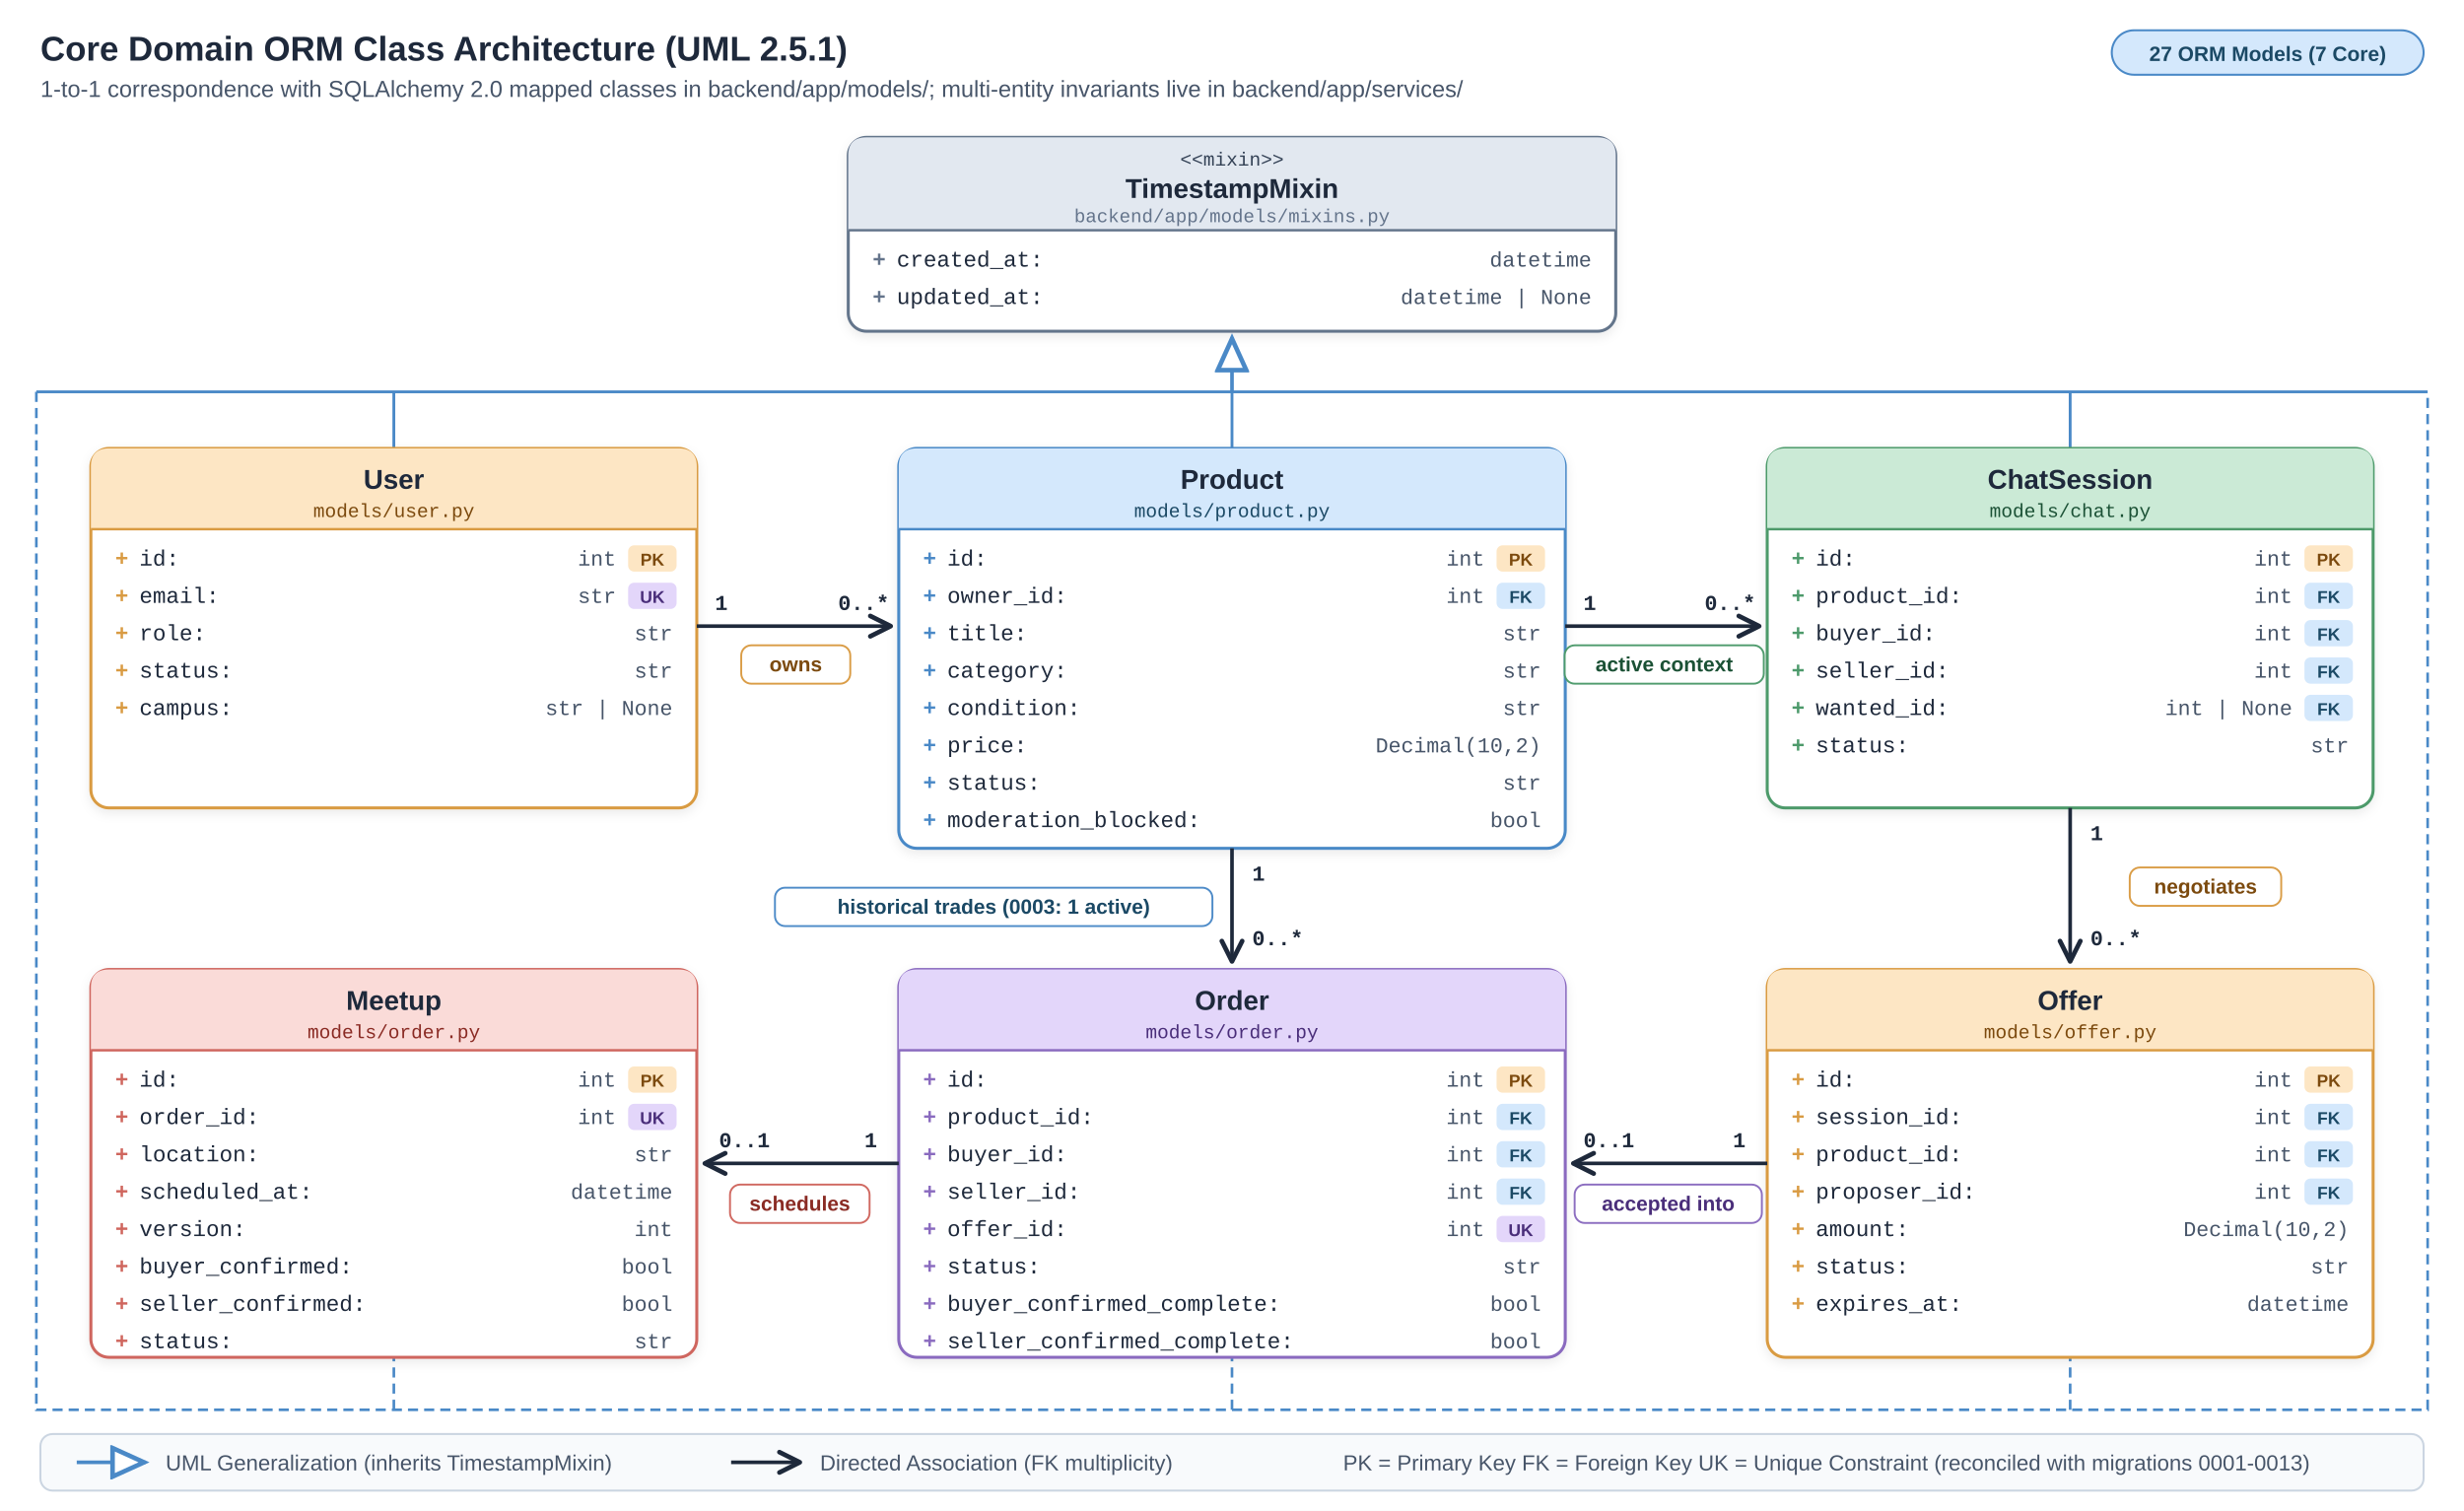
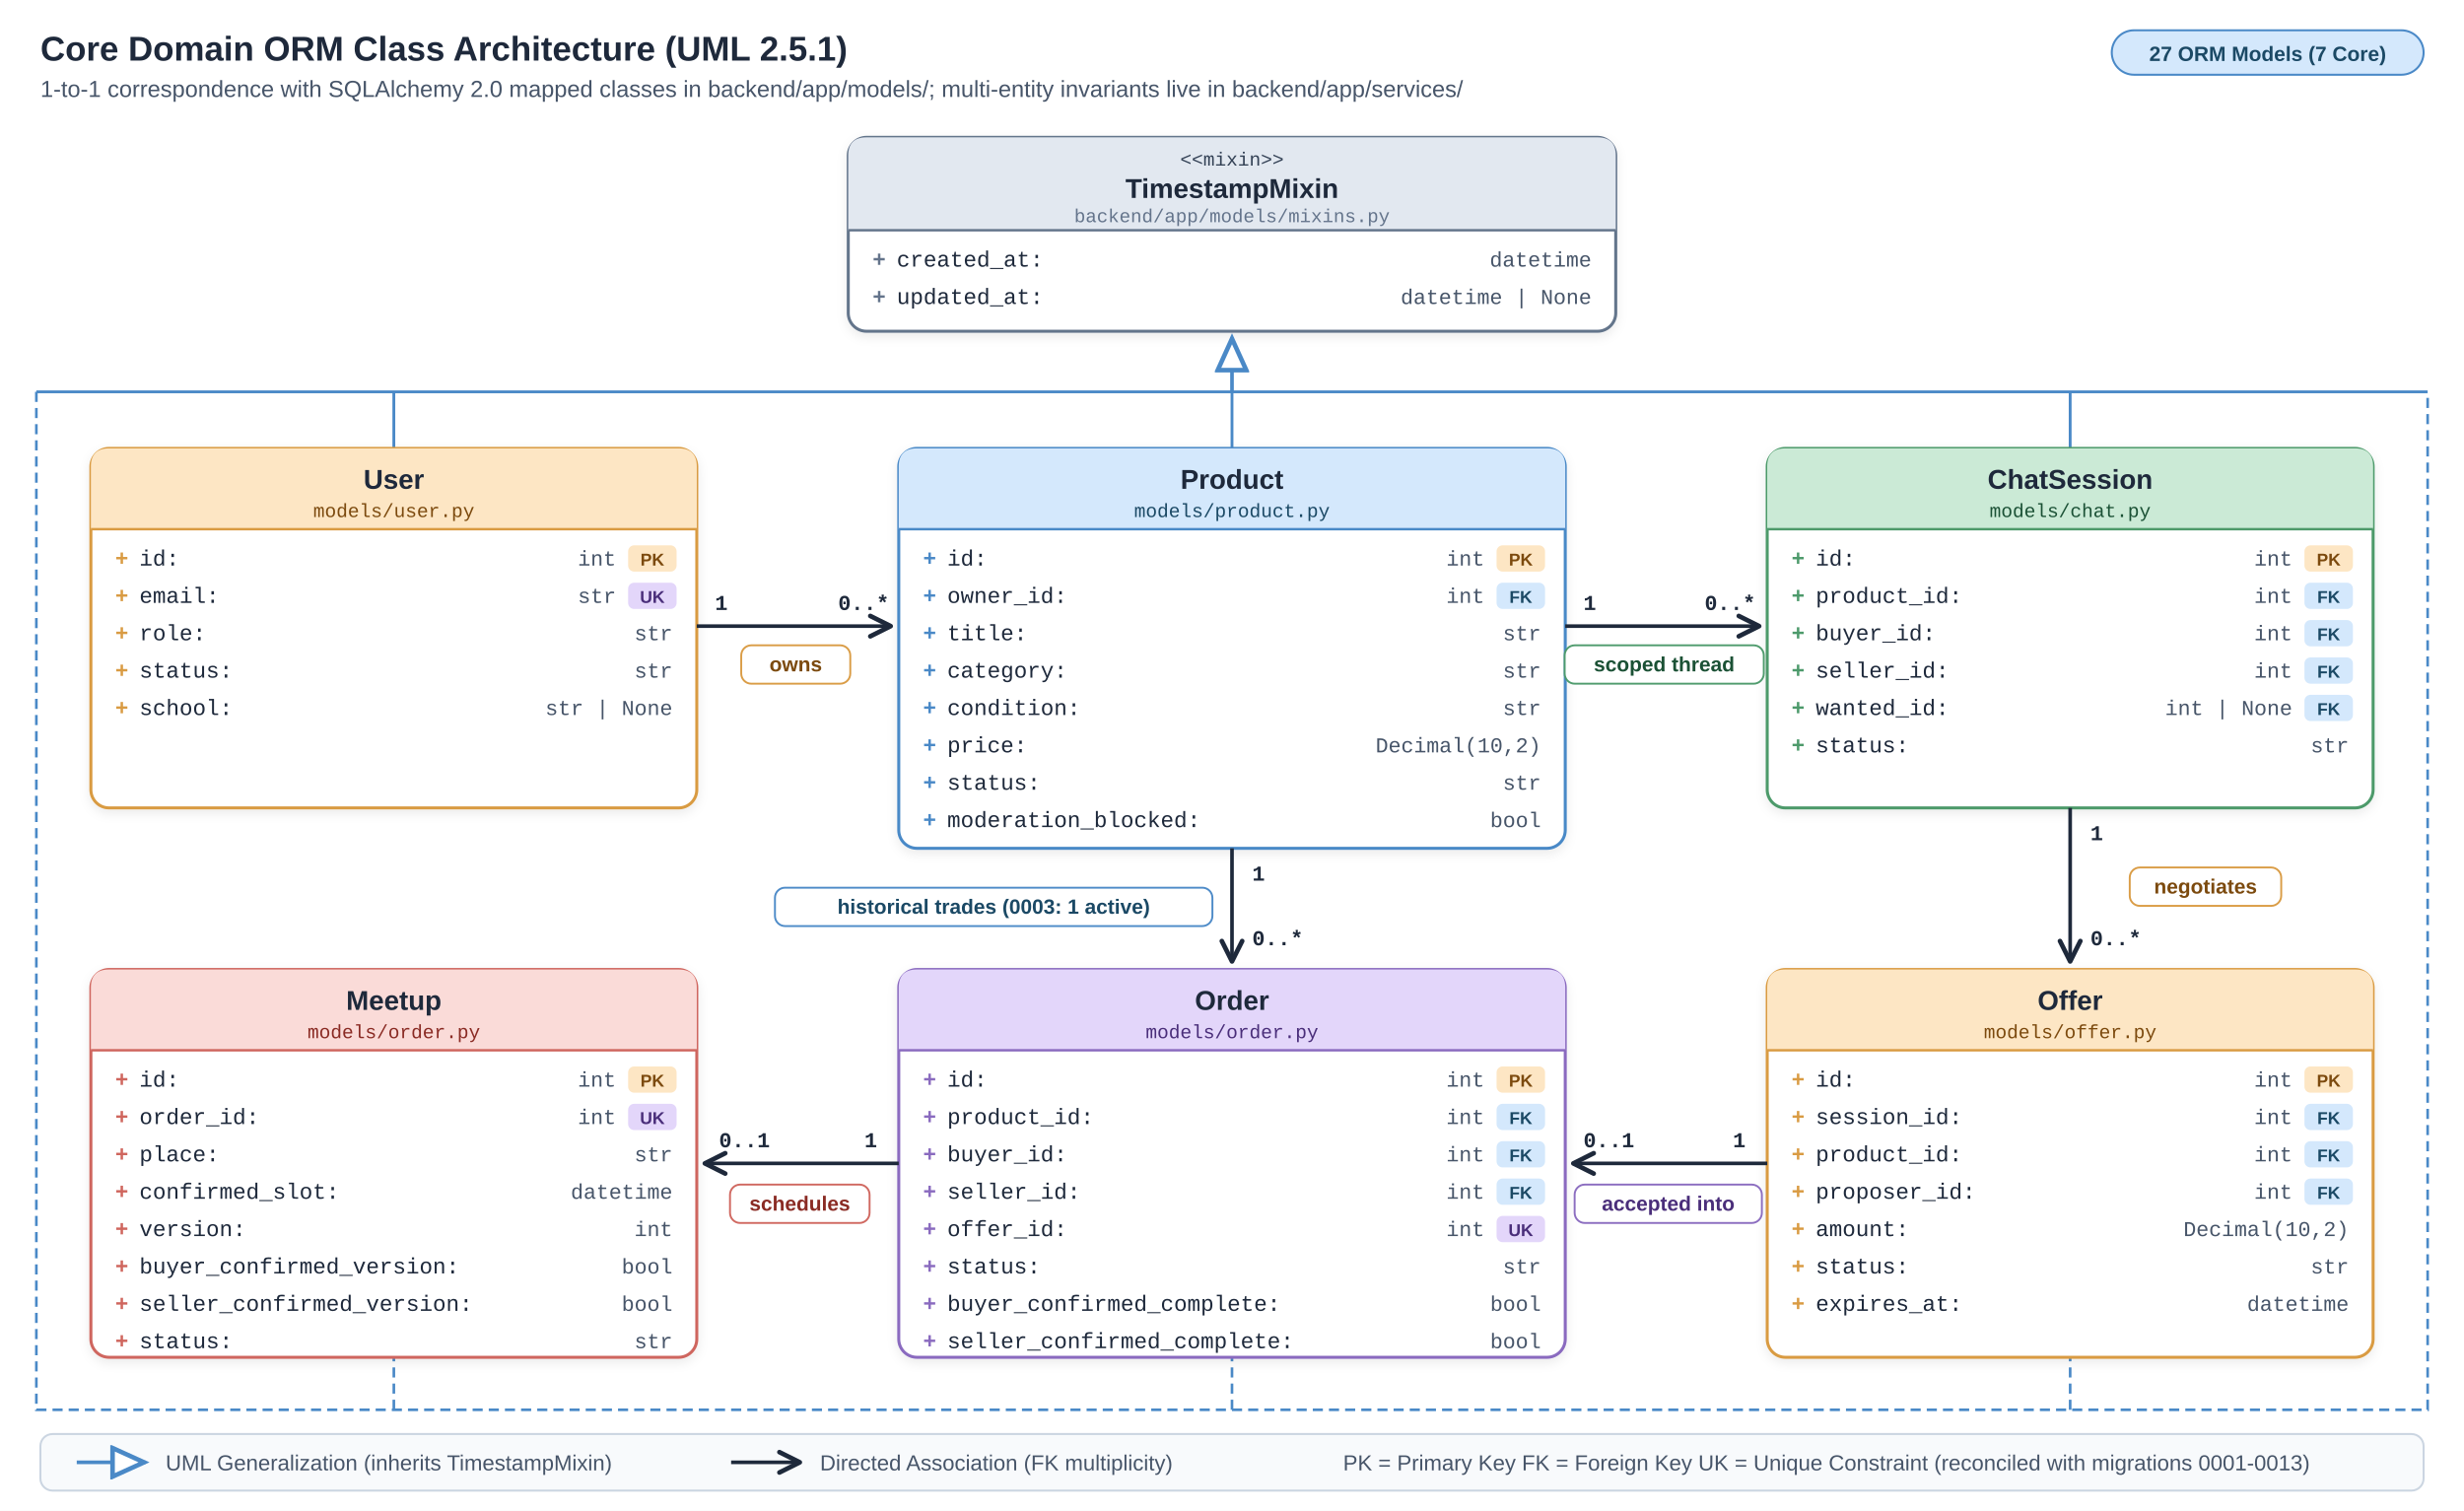
<svg xmlns="http://www.w3.org/2000/svg" viewBox="0 0 1220 748" width="1220" height="748">
  <defs>
    <filter id="card-shadow" x="-6%" y="-6%" width="114%" height="118%">
      <feDropShadow dx="0" dy="2" stdDeviation="2.5" flood-color="#0F172A" flood-opacity="0.08" />
    </filter>
    <filter id="soft-shadow" x="-4%" y="-4%" width="108%" height="112%">
      <feDropShadow dx="0" dy="1.5" stdDeviation="1.8" flood-color="#0F172A" flood-opacity="0.06" />
    </filter>
    <marker id="arr-slate" viewBox="0 0 10 10" refX="8.5" refY="5" markerWidth="7" markerHeight="7" orient="auto-start-reverse">
      <path d="M 1 1.5 L 9 5 L 1 8.5 z" fill="#475569" />
    </marker>
    <marker id="arr-blue" viewBox="0 0 10 10" refX="8.5" refY="5" markerWidth="7" markerHeight="7" orient="auto-start-reverse">
      <path d="M 1 1.5 L 9 5 L 1 8.5 z" fill="#3B76B2" />
    </marker>
    <marker id="arr-green" viewBox="0 0 10 10" refX="8.5" refY="5" markerWidth="7" markerHeight="7" orient="auto-start-reverse">
      <path d="M 1 1.5 L 9 5 L 1 8.5 z" fill="#3A8357" />
    </marker>
    <marker id="arr-purple" viewBox="0 0 10 10" refX="8.5" refY="5" markerWidth="7" markerHeight="7" orient="auto-start-reverse">
      <path d="M 1 1.5 L 9 5 L 1 8.5 z" fill="#7A5AB0" />
    </marker>
    <marker id="arr-rose" viewBox="0 0 10 10" refX="8.5" refY="5" markerWidth="7" markerHeight="7" orient="auto-start-reverse">
      <path d="M 1 1.5 L 9 5 L 1 8.5 z" fill="#C4534B" />
    </marker>
    <marker id="arr-amber" viewBox="0 0 10 10" refX="8.5" refY="5" markerWidth="7" markerHeight="7" orient="auto-start-reverse">
      <path d="M 1 1.5 L 9 5 L 1 8.5 z" fill="#C48224" />
    </marker>
    <marker id="arr-open" viewBox="0 0 10 10" refX="8.5" refY="5" markerWidth="8" markerHeight="8" orient="auto">
      <path d="M 1.5 1.5 L 8.5 5 L 1.5 8.5" fill="none" stroke="#1E293B" stroke-width="1.6" stroke-linecap="round" stroke-linejoin="round" />
    </marker>
    <marker id="uml-inherit" viewBox="0 0 14 12" refX="12.5" refY="6" markerWidth="11" markerHeight="10" orient="auto">
      <path d="M 1 1 L 12 6 L 1 11 Z" fill="#FFFFFF" stroke="#4A89C7" stroke-width="1.6" />
    </marker>
  </defs>
  <rect x="0" y="0" width="1220" height="748" fill="#FFFFFF" />
  <text x="20" y="30" font-family="Arial, 'Helvetica Neue', Helvetica, sans-serif" font-size="17" font-weight="700" fill="#1E293B">Core Domain ORM Class Architecture (UML 2.5.1)</text>
  <text x="20" y="48" font-family="Arial, 'Helvetica Neue', Helvetica, sans-serif" font-size="11.5" fill="#475569">1-to-1 correspondence with SQLAlchemy 2.0 mapped classes in backend/app/models/; multi-entity invariants live in backend/app/services/</text>
  <rect x="1045.6" y="15" width="154.4" height="22" rx="11.0" fill="#D4E8FC" stroke="#4A89C7" stroke-width="1" />
  <text x="1122.8" y="30.18" text-anchor="middle" font-family="Arial, 'Helvetica Neue', Helvetica, sans-serif" font-size="10.2" font-weight="600" fill="#1B4965">27 ORM Models (7 Core)</text>
  <g filter="url(#card-shadow)">
    <rect x="420" y="68" width="380" height="96" rx="9" fill="#FFFFFF" stroke="#64748B" stroke-width="1.5" />
    <path d="M 429 68 H 791 Q 800 68 800 77 V 114 H 420 V 77 Q 420 68 429 68 Z" fill="#E2E8F0" />
    <line x1="420" y1="114" x2="800" y2="114" stroke="#64748B" stroke-width="1.2" />
  </g>
  <text x="610.0" y="82" text-anchor="middle" font-family="'Consolas', 'Courier New', monospace" font-size="9.5" fill="#334155">&lt;&lt;mixin&gt;&gt;</text>
  <text x="610.0" y="98" text-anchor="middle" font-family="Arial, 'Helvetica Neue', Helvetica, sans-serif" font-size="13.5" font-weight="700" fill="#1E293B">TimestampMixin</text>
  <text x="610.0" y="110" text-anchor="middle" font-family="'Consolas', 'Courier New', monospace" font-size="9.3" fill="#64748B">backend/app/models/mixins.py</text>
  <text x="432" y="132" font-family="'Consolas', 'Courier New', monospace" font-size="11" font-weight="700" fill="#64748B">+</text>
  <text x="444" y="132" font-family="'Consolas', 'Courier New', monospace" font-size="11" fill="#1E293B">created_at:</text>
  <text x="788" y="132" text-anchor="end" font-family="'Consolas', 'Courier New', monospace" font-size="10.5" fill="#475569">datetime</text>
  <text x="432" y="150.5" font-family="'Consolas', 'Courier New', monospace" font-size="11" font-weight="700" fill="#64748B">+</text>
  <text x="444" y="150.5" font-family="'Consolas', 'Courier New', monospace" font-size="11" fill="#1E293B">updated_at:</text>
  <text x="788" y="150.5" text-anchor="end" font-family="'Consolas', 'Courier New', monospace" font-size="10.5" fill="#475569">datetime | None</text>
  <path d="M 610 194 V 167" fill="none" stroke="#4A89C7" stroke-width="1.8" marker-end="url(#uml-inherit)" />
  <path d="M 18 194 H 1202" fill="none" stroke="#4A89C7" stroke-width="1.4" />
  <line x1="195" y1="194" x2="195" y2="222" stroke="#4A89C7" stroke-width="1.4" />
  <line x1="610" y1="194" x2="610" y2="222" stroke="#4A89C7" stroke-width="1.4" />
  <line x1="1025" y1="194" x2="1025" y2="222" stroke="#4A89C7" stroke-width="1.4" />
  <path d="M 18 194 V 698 H 1202 V 194" fill="none" stroke="#4A89C7" stroke-width="1.3" stroke-dasharray="5,3" />
  <line x1="195" y1="698" x2="195" y2="672" stroke="#4A89C7" stroke-width="1.3" stroke-dasharray="5,3" />
  <line x1="610" y1="698" x2="610" y2="672" stroke="#4A89C7" stroke-width="1.3" stroke-dasharray="5,3" />
  <line x1="1025" y1="698" x2="1025" y2="672" stroke="#4A89C7" stroke-width="1.3" stroke-dasharray="5,3" />
  <g filter="url(#card-shadow)">
    <rect x="45" y="222" width="300" height="178" rx="9" fill="#FFFFFF" stroke="#D99B43" stroke-width="1.5" />
    <path d="M 54 222 H 336 Q 345 222 345 231 V 262 H 45 V 231 Q 45 222 54 222 Z" fill="#FDE6C4" />
    <line x1="45" y1="262" x2="345" y2="262" stroke="#D99B43" stroke-width="1.2" />
  </g>
  <text x="195.0" y="242" text-anchor="middle" font-family="Arial, 'Helvetica Neue', Helvetica, sans-serif" font-size="13.5" font-weight="700" fill="#1E293B">User</text>
  <text x="195.0" y="256" text-anchor="middle" font-family="'Consolas', 'Courier New', monospace" font-size="9.5" fill="#7C4A0E">models/user.py</text>
  <text x="57" y="280" font-family="'Consolas', 'Courier New', monospace" font-size="11" font-weight="700" fill="#D99B43">+</text>
  <text x="69" y="280" font-family="'Consolas', 'Courier New', monospace" font-size="11" fill="#1E293B">id:</text>
  <text x="305" y="280" text-anchor="end" font-family="'Consolas', 'Courier New', monospace" font-size="10.5" fill="#475569">int</text>
  <rect x="311" y="270" width="24" height="13" rx="3" fill="#FDE6C4" />
  <text x="323" y="280" text-anchor="middle" font-family="Arial, 'Helvetica Neue', Helvetica, sans-serif" font-size="8.5" font-weight="700" fill="#7C4A0E">PK</text>
  <text x="57" y="298.5" font-family="'Consolas', 'Courier New', monospace" font-size="11" font-weight="700" fill="#D99B43">+</text>
  <text x="69" y="298.5" font-family="'Consolas', 'Courier New', monospace" font-size="11" fill="#1E293B">email:</text>
  <text x="305" y="298.5" text-anchor="end" font-family="'Consolas', 'Courier New', monospace" font-size="10.5" fill="#475569">str</text>
  <rect x="311" y="288.5" width="24" height="13" rx="3" fill="#E3D6FA" />
  <text x="323" y="298.5" text-anchor="middle" font-family="Arial, 'Helvetica Neue', Helvetica, sans-serif" font-size="8.5" font-weight="700" fill="#4A2E7A">UK</text>
  <text x="57" y="317.0" font-family="'Consolas', 'Courier New', monospace" font-size="11" font-weight="700" fill="#D99B43">+</text>
  <text x="69" y="317.0" font-family="'Consolas', 'Courier New', monospace" font-size="11" fill="#1E293B">role:</text>
  <text x="333" y="317.0" text-anchor="end" font-family="'Consolas', 'Courier New', monospace" font-size="10.5" fill="#475569">str</text>
  <text x="57" y="335.5" font-family="'Consolas', 'Courier New', monospace" font-size="11" font-weight="700" fill="#D99B43">+</text>
  <text x="69" y="335.5" font-family="'Consolas', 'Courier New', monospace" font-size="11" fill="#1E293B">status:</text>
  <text x="333" y="335.5" text-anchor="end" font-family="'Consolas', 'Courier New', monospace" font-size="10.5" fill="#475569">str</text>
  <text x="57" y="354.0" font-family="'Consolas', 'Courier New', monospace" font-size="11" font-weight="700" fill="#D99B43">+</text>
-   <text x="69" y="354.0" font-family="'Consolas', 'Courier New', monospace" font-size="11" fill="#1E293B">campus:</text>
+   <text x="69" y="354.0" font-family="'Consolas', 'Courier New', monospace" font-size="11" fill="#1E293B">school:</text>
  <text x="333" y="354.0" text-anchor="end" font-family="'Consolas', 'Courier New', monospace" font-size="10.5" fill="#475569">str | None</text>
  <g filter="url(#card-shadow)">
    <rect x="445" y="222" width="330" height="198" rx="9" fill="#FFFFFF" stroke="#4A89C7" stroke-width="1.5" />
    <path d="M 454 222 H 766 Q 775 222 775 231 V 262 H 445 V 231 Q 445 222 454 222 Z" fill="#D4E8FC" />
    <line x1="445" y1="262" x2="775" y2="262" stroke="#4A89C7" stroke-width="1.2" />
  </g>
  <text x="610.0" y="242" text-anchor="middle" font-family="Arial, 'Helvetica Neue', Helvetica, sans-serif" font-size="13.5" font-weight="700" fill="#1E293B">Product</text>
  <text x="610.0" y="256" text-anchor="middle" font-family="'Consolas', 'Courier New', monospace" font-size="9.5" fill="#1B4965">models/product.py</text>
  <text x="457" y="280" font-family="'Consolas', 'Courier New', monospace" font-size="11" font-weight="700" fill="#4A89C7">+</text>
  <text x="469" y="280" font-family="'Consolas', 'Courier New', monospace" font-size="11" fill="#1E293B">id:</text>
  <text x="735" y="280" text-anchor="end" font-family="'Consolas', 'Courier New', monospace" font-size="10.5" fill="#475569">int</text>
  <rect x="741" y="270" width="24" height="13" rx="3" fill="#FDE6C4" />
  <text x="753" y="280" text-anchor="middle" font-family="Arial, 'Helvetica Neue', Helvetica, sans-serif" font-size="8.5" font-weight="700" fill="#7C4A0E">PK</text>
  <text x="457" y="298.5" font-family="'Consolas', 'Courier New', monospace" font-size="11" font-weight="700" fill="#4A89C7">+</text>
  <text x="469" y="298.5" font-family="'Consolas', 'Courier New', monospace" font-size="11" fill="#1E293B">owner_id:</text>
  <text x="735" y="298.5" text-anchor="end" font-family="'Consolas', 'Courier New', monospace" font-size="10.5" fill="#475569">int</text>
  <rect x="741" y="288.5" width="24" height="13" rx="3" fill="#D4E8FC" />
  <text x="753" y="298.5" text-anchor="middle" font-family="Arial, 'Helvetica Neue', Helvetica, sans-serif" font-size="8.5" font-weight="700" fill="#1B4965">FK</text>
  <text x="457" y="317.0" font-family="'Consolas', 'Courier New', monospace" font-size="11" font-weight="700" fill="#4A89C7">+</text>
  <text x="469" y="317.0" font-family="'Consolas', 'Courier New', monospace" font-size="11" fill="#1E293B">title:</text>
  <text x="763" y="317.0" text-anchor="end" font-family="'Consolas', 'Courier New', monospace" font-size="10.5" fill="#475569">str</text>
  <text x="457" y="335.5" font-family="'Consolas', 'Courier New', monospace" font-size="11" font-weight="700" fill="#4A89C7">+</text>
  <text x="469" y="335.5" font-family="'Consolas', 'Courier New', monospace" font-size="11" fill="#1E293B">category:</text>
  <text x="763" y="335.5" text-anchor="end" font-family="'Consolas', 'Courier New', monospace" font-size="10.5" fill="#475569">str</text>
  <text x="457" y="354.0" font-family="'Consolas', 'Courier New', monospace" font-size="11" font-weight="700" fill="#4A89C7">+</text>
  <text x="469" y="354.0" font-family="'Consolas', 'Courier New', monospace" font-size="11" fill="#1E293B">condition:</text>
  <text x="763" y="354.0" text-anchor="end" font-family="'Consolas', 'Courier New', monospace" font-size="10.5" fill="#475569">str</text>
  <text x="457" y="372.5" font-family="'Consolas', 'Courier New', monospace" font-size="11" font-weight="700" fill="#4A89C7">+</text>
  <text x="469" y="372.5" font-family="'Consolas', 'Courier New', monospace" font-size="11" fill="#1E293B">price:</text>
  <text x="763" y="372.5" text-anchor="end" font-family="'Consolas', 'Courier New', monospace" font-size="10.5" fill="#475569">Decimal(10,2)</text>
  <text x="457" y="391.0" font-family="'Consolas', 'Courier New', monospace" font-size="11" font-weight="700" fill="#4A89C7">+</text>
  <text x="469" y="391.0" font-family="'Consolas', 'Courier New', monospace" font-size="11" fill="#1E293B">status:</text>
  <text x="763" y="391.0" text-anchor="end" font-family="'Consolas', 'Courier New', monospace" font-size="10.5" fill="#475569">str</text>
  <text x="457" y="409.5" font-family="'Consolas', 'Courier New', monospace" font-size="11" font-weight="700" fill="#4A89C7">+</text>
  <text x="469" y="409.5" font-family="'Consolas', 'Courier New', monospace" font-size="11" fill="#1E293B">moderation_blocked:</text>
  <text x="763" y="409.5" text-anchor="end" font-family="'Consolas', 'Courier New', monospace" font-size="10.5" fill="#475569">bool</text>
  <g filter="url(#card-shadow)">
    <rect x="875" y="222" width="300" height="178" rx="9" fill="#FFFFFF" stroke="#4D9A6B" stroke-width="1.5" />
    <path d="M 884 222 H 1166 Q 1175 222 1175 231 V 262 H 875 V 231 Q 875 222 884 222 Z" fill="#CBEAD6" />
    <line x1="875" y1="262" x2="1175" y2="262" stroke="#4D9A6B" stroke-width="1.2" />
  </g>
  <text x="1025.0" y="242" text-anchor="middle" font-family="Arial, 'Helvetica Neue', Helvetica, sans-serif" font-size="13.5" font-weight="700" fill="#1E293B">ChatSession</text>
  <text x="1025.0" y="256" text-anchor="middle" font-family="'Consolas', 'Courier New', monospace" font-size="9.5" fill="#1B5135">models/chat.py</text>
  <text x="887" y="280" font-family="'Consolas', 'Courier New', monospace" font-size="11" font-weight="700" fill="#4D9A6B">+</text>
  <text x="899" y="280" font-family="'Consolas', 'Courier New', monospace" font-size="11" fill="#1E293B">id:</text>
  <text x="1135" y="280" text-anchor="end" font-family="'Consolas', 'Courier New', monospace" font-size="10.5" fill="#475569">int</text>
  <rect x="1141" y="270" width="24" height="13" rx="3" fill="#FDE6C4" />
  <text x="1153" y="280" text-anchor="middle" font-family="Arial, 'Helvetica Neue', Helvetica, sans-serif" font-size="8.5" font-weight="700" fill="#7C4A0E">PK</text>
  <text x="887" y="298.5" font-family="'Consolas', 'Courier New', monospace" font-size="11" font-weight="700" fill="#4D9A6B">+</text>
  <text x="899" y="298.5" font-family="'Consolas', 'Courier New', monospace" font-size="11" fill="#1E293B">product_id:</text>
  <text x="1135" y="298.5" text-anchor="end" font-family="'Consolas', 'Courier New', monospace" font-size="10.5" fill="#475569">int</text>
  <rect x="1141" y="288.5" width="24" height="13" rx="3" fill="#D4E8FC" />
  <text x="1153" y="298.5" text-anchor="middle" font-family="Arial, 'Helvetica Neue', Helvetica, sans-serif" font-size="8.5" font-weight="700" fill="#1B4965">FK</text>
  <text x="887" y="317.0" font-family="'Consolas', 'Courier New', monospace" font-size="11" font-weight="700" fill="#4D9A6B">+</text>
  <text x="899" y="317.0" font-family="'Consolas', 'Courier New', monospace" font-size="11" fill="#1E293B">buyer_id:</text>
  <text x="1135" y="317.0" text-anchor="end" font-family="'Consolas', 'Courier New', monospace" font-size="10.5" fill="#475569">int</text>
  <rect x="1141" y="307.0" width="24" height="13" rx="3" fill="#D4E8FC" />
  <text x="1153" y="317.0" text-anchor="middle" font-family="Arial, 'Helvetica Neue', Helvetica, sans-serif" font-size="8.5" font-weight="700" fill="#1B4965">FK</text>
  <text x="887" y="335.5" font-family="'Consolas', 'Courier New', monospace" font-size="11" font-weight="700" fill="#4D9A6B">+</text>
  <text x="899" y="335.5" font-family="'Consolas', 'Courier New', monospace" font-size="11" fill="#1E293B">seller_id:</text>
  <text x="1135" y="335.5" text-anchor="end" font-family="'Consolas', 'Courier New', monospace" font-size="10.5" fill="#475569">int</text>
  <rect x="1141" y="325.5" width="24" height="13" rx="3" fill="#D4E8FC" />
  <text x="1153" y="335.5" text-anchor="middle" font-family="Arial, 'Helvetica Neue', Helvetica, sans-serif" font-size="8.5" font-weight="700" fill="#1B4965">FK</text>
  <text x="887" y="354.0" font-family="'Consolas', 'Courier New', monospace" font-size="11" font-weight="700" fill="#4D9A6B">+</text>
  <text x="899" y="354.0" font-family="'Consolas', 'Courier New', monospace" font-size="11" fill="#1E293B">wanted_id:</text>
  <text x="1135" y="354.0" text-anchor="end" font-family="'Consolas', 'Courier New', monospace" font-size="10.5" fill="#475569">int | None</text>
  <rect x="1141" y="344.0" width="24" height="13" rx="3" fill="#D4E8FC" />
  <text x="1153" y="354.0" text-anchor="middle" font-family="Arial, 'Helvetica Neue', Helvetica, sans-serif" font-size="8.5" font-weight="700" fill="#1B4965">FK</text>
  <text x="887" y="372.5" font-family="'Consolas', 'Courier New', monospace" font-size="11" font-weight="700" fill="#4D9A6B">+</text>
  <text x="899" y="372.5" font-family="'Consolas', 'Courier New', monospace" font-size="11" fill="#1E293B">status:</text>
  <text x="1163" y="372.5" text-anchor="end" font-family="'Consolas', 'Courier New', monospace" font-size="10.5" fill="#475569">str</text>
  <g filter="url(#card-shadow)">
    <rect x="45" y="480" width="300" height="192" rx="9" fill="#FFFFFF" stroke="#CF665E" stroke-width="1.5" />
    <path d="M 54 480 H 336 Q 345 480 345 489 V 520 H 45 V 489 Q 45 480 54 480 Z" fill="#FADBD8" />
    <line x1="45" y1="520" x2="345" y2="520" stroke="#CF665E" stroke-width="1.2" />
  </g>
  <text x="195.0" y="500" text-anchor="middle" font-family="Arial, 'Helvetica Neue', Helvetica, sans-serif" font-size="13.5" font-weight="700" fill="#1E293B">Meetup</text>
  <text x="195.0" y="514" text-anchor="middle" font-family="'Consolas', 'Courier New', monospace" font-size="9.5" fill="#8A2B24">models/order.py</text>
  <text x="57" y="538" font-family="'Consolas', 'Courier New', monospace" font-size="11" font-weight="700" fill="#CF665E">+</text>
  <text x="69" y="538" font-family="'Consolas', 'Courier New', monospace" font-size="11" fill="#1E293B">id:</text>
  <text x="305" y="538" text-anchor="end" font-family="'Consolas', 'Courier New', monospace" font-size="10.5" fill="#475569">int</text>
  <rect x="311" y="528" width="24" height="13" rx="3" fill="#FDE6C4" />
  <text x="323" y="538" text-anchor="middle" font-family="Arial, 'Helvetica Neue', Helvetica, sans-serif" font-size="8.5" font-weight="700" fill="#7C4A0E">PK</text>
  <text x="57" y="556.5" font-family="'Consolas', 'Courier New', monospace" font-size="11" font-weight="700" fill="#CF665E">+</text>
  <text x="69" y="556.5" font-family="'Consolas', 'Courier New', monospace" font-size="11" fill="#1E293B">order_id:</text>
  <text x="305" y="556.5" text-anchor="end" font-family="'Consolas', 'Courier New', monospace" font-size="10.5" fill="#475569">int</text>
  <rect x="311" y="546.5" width="24" height="13" rx="3" fill="#E3D6FA" />
  <text x="323" y="556.5" text-anchor="middle" font-family="Arial, 'Helvetica Neue', Helvetica, sans-serif" font-size="8.5" font-weight="700" fill="#4A2E7A">UK</text>
  <text x="57" y="575.0" font-family="'Consolas', 'Courier New', monospace" font-size="11" font-weight="700" fill="#CF665E">+</text>
-   <text x="69" y="575.0" font-family="'Consolas', 'Courier New', monospace" font-size="11" fill="#1E293B">location:</text>
+   <text x="69" y="575.0" font-family="'Consolas', 'Courier New', monospace" font-size="11" fill="#1E293B">place:</text>
  <text x="333" y="575.0" text-anchor="end" font-family="'Consolas', 'Courier New', monospace" font-size="10.5" fill="#475569">str</text>
  <text x="57" y="593.5" font-family="'Consolas', 'Courier New', monospace" font-size="11" font-weight="700" fill="#CF665E">+</text>
-   <text x="69" y="593.5" font-family="'Consolas', 'Courier New', monospace" font-size="11" fill="#1E293B">scheduled_at:</text>
+   <text x="69" y="593.5" font-family="'Consolas', 'Courier New', monospace" font-size="11" fill="#1E293B">confirmed_slot:</text>
  <text x="333" y="593.5" text-anchor="end" font-family="'Consolas', 'Courier New', monospace" font-size="10.5" fill="#475569">datetime</text>
  <text x="57" y="612.0" font-family="'Consolas', 'Courier New', monospace" font-size="11" font-weight="700" fill="#CF665E">+</text>
  <text x="69" y="612.0" font-family="'Consolas', 'Courier New', monospace" font-size="11" fill="#1E293B">version:</text>
  <text x="333" y="612.0" text-anchor="end" font-family="'Consolas', 'Courier New', monospace" font-size="10.5" fill="#475569">int</text>
  <text x="57" y="630.5" font-family="'Consolas', 'Courier New', monospace" font-size="11" font-weight="700" fill="#CF665E">+</text>
-   <text x="69" y="630.5" font-family="'Consolas', 'Courier New', monospace" font-size="11" fill="#1E293B">buyer_confirmed:</text>
+   <text x="69" y="630.5" font-family="'Consolas', 'Courier New', monospace" font-size="11" fill="#1E293B">buyer_confirmed_version:</text>
  <text x="333" y="630.5" text-anchor="end" font-family="'Consolas', 'Courier New', monospace" font-size="10.5" fill="#475569">bool</text>
  <text x="57" y="649.0" font-family="'Consolas', 'Courier New', monospace" font-size="11" font-weight="700" fill="#CF665E">+</text>
-   <text x="69" y="649.0" font-family="'Consolas', 'Courier New', monospace" font-size="11" fill="#1E293B">seller_confirmed:</text>
+   <text x="69" y="649.0" font-family="'Consolas', 'Courier New', monospace" font-size="11" fill="#1E293B">seller_confirmed_version:</text>
  <text x="333" y="649.0" text-anchor="end" font-family="'Consolas', 'Courier New', monospace" font-size="10.5" fill="#475569">bool</text>
  <text x="57" y="667.5" font-family="'Consolas', 'Courier New', monospace" font-size="11" font-weight="700" fill="#CF665E">+</text>
  <text x="69" y="667.5" font-family="'Consolas', 'Courier New', monospace" font-size="11" fill="#1E293B">status:</text>
  <text x="333" y="667.5" text-anchor="end" font-family="'Consolas', 'Courier New', monospace" font-size="10.5" fill="#475569">str</text>
  <g filter="url(#card-shadow)">
    <rect x="445" y="480" width="330" height="192" rx="9" fill="#FFFFFF" stroke="#8A6BBF" stroke-width="1.5" />
    <path d="M 454 480 H 766 Q 775 480 775 489 V 520 H 445 V 489 Q 445 480 454 480 Z" fill="#E3D6FA" />
    <line x1="445" y1="520" x2="775" y2="520" stroke="#8A6BBF" stroke-width="1.2" />
  </g>
  <text x="610.0" y="500" text-anchor="middle" font-family="Arial, 'Helvetica Neue', Helvetica, sans-serif" font-size="13.5" font-weight="700" fill="#1E293B">Order</text>
  <text x="610.0" y="514" text-anchor="middle" font-family="'Consolas', 'Courier New', monospace" font-size="9.5" fill="#4A2E7A">models/order.py</text>
  <text x="457" y="538" font-family="'Consolas', 'Courier New', monospace" font-size="11" font-weight="700" fill="#8A6BBF">+</text>
  <text x="469" y="538" font-family="'Consolas', 'Courier New', monospace" font-size="11" fill="#1E293B">id:</text>
  <text x="735" y="538" text-anchor="end" font-family="'Consolas', 'Courier New', monospace" font-size="10.5" fill="#475569">int</text>
  <rect x="741" y="528" width="24" height="13" rx="3" fill="#FDE6C4" />
  <text x="753" y="538" text-anchor="middle" font-family="Arial, 'Helvetica Neue', Helvetica, sans-serif" font-size="8.5" font-weight="700" fill="#7C4A0E">PK</text>
  <text x="457" y="556.5" font-family="'Consolas', 'Courier New', monospace" font-size="11" font-weight="700" fill="#8A6BBF">+</text>
  <text x="469" y="556.5" font-family="'Consolas', 'Courier New', monospace" font-size="11" fill="#1E293B">product_id:</text>
  <text x="735" y="556.5" text-anchor="end" font-family="'Consolas', 'Courier New', monospace" font-size="10.5" fill="#475569">int</text>
  <rect x="741" y="546.5" width="24" height="13" rx="3" fill="#D4E8FC" />
  <text x="753" y="556.5" text-anchor="middle" font-family="Arial, 'Helvetica Neue', Helvetica, sans-serif" font-size="8.5" font-weight="700" fill="#1B4965">FK</text>
  <text x="457" y="575.0" font-family="'Consolas', 'Courier New', monospace" font-size="11" font-weight="700" fill="#8A6BBF">+</text>
  <text x="469" y="575.0" font-family="'Consolas', 'Courier New', monospace" font-size="11" fill="#1E293B">buyer_id:</text>
  <text x="735" y="575.0" text-anchor="end" font-family="'Consolas', 'Courier New', monospace" font-size="10.5" fill="#475569">int</text>
  <rect x="741" y="565.0" width="24" height="13" rx="3" fill="#D4E8FC" />
  <text x="753" y="575.0" text-anchor="middle" font-family="Arial, 'Helvetica Neue', Helvetica, sans-serif" font-size="8.5" font-weight="700" fill="#1B4965">FK</text>
  <text x="457" y="593.5" font-family="'Consolas', 'Courier New', monospace" font-size="11" font-weight="700" fill="#8A6BBF">+</text>
  <text x="469" y="593.5" font-family="'Consolas', 'Courier New', monospace" font-size="11" fill="#1E293B">seller_id:</text>
  <text x="735" y="593.5" text-anchor="end" font-family="'Consolas', 'Courier New', monospace" font-size="10.5" fill="#475569">int</text>
  <rect x="741" y="583.5" width="24" height="13" rx="3" fill="#D4E8FC" />
  <text x="753" y="593.5" text-anchor="middle" font-family="Arial, 'Helvetica Neue', Helvetica, sans-serif" font-size="8.5" font-weight="700" fill="#1B4965">FK</text>
  <text x="457" y="612.0" font-family="'Consolas', 'Courier New', monospace" font-size="11" font-weight="700" fill="#8A6BBF">+</text>
  <text x="469" y="612.0" font-family="'Consolas', 'Courier New', monospace" font-size="11" fill="#1E293B">offer_id:</text>
  <text x="735" y="612.0" text-anchor="end" font-family="'Consolas', 'Courier New', monospace" font-size="10.5" fill="#475569">int</text>
  <rect x="741" y="602.0" width="24" height="13" rx="3" fill="#E3D6FA" />
  <text x="753" y="612.0" text-anchor="middle" font-family="Arial, 'Helvetica Neue', Helvetica, sans-serif" font-size="8.5" font-weight="700" fill="#4A2E7A">UK</text>
  <text x="457" y="630.5" font-family="'Consolas', 'Courier New', monospace" font-size="11" font-weight="700" fill="#8A6BBF">+</text>
  <text x="469" y="630.5" font-family="'Consolas', 'Courier New', monospace" font-size="11" fill="#1E293B">status:</text>
  <text x="763" y="630.5" text-anchor="end" font-family="'Consolas', 'Courier New', monospace" font-size="10.5" fill="#475569">str</text>
  <text x="457" y="649.0" font-family="'Consolas', 'Courier New', monospace" font-size="11" font-weight="700" fill="#8A6BBF">+</text>
  <text x="469" y="649.0" font-family="'Consolas', 'Courier New', monospace" font-size="11" fill="#1E293B">buyer_confirmed_complete:</text>
  <text x="763" y="649.0" text-anchor="end" font-family="'Consolas', 'Courier New', monospace" font-size="10.5" fill="#475569">bool</text>
  <text x="457" y="667.5" font-family="'Consolas', 'Courier New', monospace" font-size="11" font-weight="700" fill="#8A6BBF">+</text>
  <text x="469" y="667.5" font-family="'Consolas', 'Courier New', monospace" font-size="11" fill="#1E293B">seller_confirmed_complete:</text>
  <text x="763" y="667.5" text-anchor="end" font-family="'Consolas', 'Courier New', monospace" font-size="10.5" fill="#475569">bool</text>
  <g filter="url(#card-shadow)">
    <rect x="875" y="480" width="300" height="192" rx="9" fill="#FFFFFF" stroke="#D99B43" stroke-width="1.5" />
    <path d="M 884 480 H 1166 Q 1175 480 1175 489 V 520 H 875 V 489 Q 875 480 884 480 Z" fill="#FDE6C4" />
    <line x1="875" y1="520" x2="1175" y2="520" stroke="#D99B43" stroke-width="1.2" />
  </g>
  <text x="1025.0" y="500" text-anchor="middle" font-family="Arial, 'Helvetica Neue', Helvetica, sans-serif" font-size="13.5" font-weight="700" fill="#1E293B">Offer</text>
  <text x="1025.0" y="514" text-anchor="middle" font-family="'Consolas', 'Courier New', monospace" font-size="9.5" fill="#7C4A0E">models/offer.py</text>
  <text x="887" y="538" font-family="'Consolas', 'Courier New', monospace" font-size="11" font-weight="700" fill="#D99B43">+</text>
  <text x="899" y="538" font-family="'Consolas', 'Courier New', monospace" font-size="11" fill="#1E293B">id:</text>
  <text x="1135" y="538" text-anchor="end" font-family="'Consolas', 'Courier New', monospace" font-size="10.5" fill="#475569">int</text>
  <rect x="1141" y="528" width="24" height="13" rx="3" fill="#FDE6C4" />
  <text x="1153" y="538" text-anchor="middle" font-family="Arial, 'Helvetica Neue', Helvetica, sans-serif" font-size="8.5" font-weight="700" fill="#7C4A0E">PK</text>
  <text x="887" y="556.5" font-family="'Consolas', 'Courier New', monospace" font-size="11" font-weight="700" fill="#D99B43">+</text>
  <text x="899" y="556.5" font-family="'Consolas', 'Courier New', monospace" font-size="11" fill="#1E293B">session_id:</text>
  <text x="1135" y="556.5" text-anchor="end" font-family="'Consolas', 'Courier New', monospace" font-size="10.5" fill="#475569">int</text>
  <rect x="1141" y="546.5" width="24" height="13" rx="3" fill="#D4E8FC" />
  <text x="1153" y="556.5" text-anchor="middle" font-family="Arial, 'Helvetica Neue', Helvetica, sans-serif" font-size="8.5" font-weight="700" fill="#1B4965">FK</text>
  <text x="887" y="575.0" font-family="'Consolas', 'Courier New', monospace" font-size="11" font-weight="700" fill="#D99B43">+</text>
  <text x="899" y="575.0" font-family="'Consolas', 'Courier New', monospace" font-size="11" fill="#1E293B">product_id:</text>
  <text x="1135" y="575.0" text-anchor="end" font-family="'Consolas', 'Courier New', monospace" font-size="10.5" fill="#475569">int</text>
  <rect x="1141" y="565.0" width="24" height="13" rx="3" fill="#D4E8FC" />
  <text x="1153" y="575.0" text-anchor="middle" font-family="Arial, 'Helvetica Neue', Helvetica, sans-serif" font-size="8.5" font-weight="700" fill="#1B4965">FK</text>
  <text x="887" y="593.5" font-family="'Consolas', 'Courier New', monospace" font-size="11" font-weight="700" fill="#D99B43">+</text>
  <text x="899" y="593.5" font-family="'Consolas', 'Courier New', monospace" font-size="11" fill="#1E293B">proposer_id:</text>
  <text x="1135" y="593.5" text-anchor="end" font-family="'Consolas', 'Courier New', monospace" font-size="10.5" fill="#475569">int</text>
  <rect x="1141" y="583.5" width="24" height="13" rx="3" fill="#D4E8FC" />
  <text x="1153" y="593.5" text-anchor="middle" font-family="Arial, 'Helvetica Neue', Helvetica, sans-serif" font-size="8.5" font-weight="700" fill="#1B4965">FK</text>
  <text x="887" y="612.0" font-family="'Consolas', 'Courier New', monospace" font-size="11" font-weight="700" fill="#D99B43">+</text>
  <text x="899" y="612.0" font-family="'Consolas', 'Courier New', monospace" font-size="11" fill="#1E293B">amount:</text>
  <text x="1163" y="612.0" text-anchor="end" font-family="'Consolas', 'Courier New', monospace" font-size="10.5" fill="#475569">Decimal(10,2)</text>
  <text x="887" y="630.5" font-family="'Consolas', 'Courier New', monospace" font-size="11" font-weight="700" fill="#D99B43">+</text>
  <text x="899" y="630.5" font-family="'Consolas', 'Courier New', monospace" font-size="11" fill="#1E293B">status:</text>
  <text x="1163" y="630.5" text-anchor="end" font-family="'Consolas', 'Courier New', monospace" font-size="10.5" fill="#475569">str</text>
  <text x="887" y="649.0" font-family="'Consolas', 'Courier New', monospace" font-size="11" font-weight="700" fill="#D99B43">+</text>
  <text x="899" y="649.0" font-family="'Consolas', 'Courier New', monospace" font-size="11" fill="#1E293B">expires_at:</text>
  <text x="1163" y="649.0" text-anchor="end" font-family="'Consolas', 'Courier New', monospace" font-size="10.5" fill="#475569">datetime</text>
  <path d="M 345 310 H 441" fill="none" stroke="#1E293B" stroke-width="1.8" marker-end="url(#arr-open)" />
  <text x="354" y="302" font-family="'Consolas', 'Courier New', monospace" font-size="10.5" font-weight="700" fill="#1E293B">1</text>
  <text x="415" y="302" font-family="'Consolas', 'Courier New', monospace" font-size="10.5" font-weight="700" fill="#1E293B">0..*</text>
  <rect x="367.0" y="319.5" width="54" height="19" rx="5" fill="#FFFFFF" stroke="#D99B43" stroke-width="0.95" opacity="0.98" />
  <text x="394" y="332.4" text-anchor="middle" font-family="Arial, 'Helvetica Neue', Helvetica, sans-serif" font-size="10.2" font-weight="600" fill="#7C4A0E">owns</text>
  <path d="M 775 310 H 871" fill="none" stroke="#1E293B" stroke-width="1.8" marker-end="url(#arr-open)" />
  <text x="784" y="302" font-family="'Consolas', 'Courier New', monospace" font-size="10.5" font-weight="700" fill="#1E293B">1</text>
  <text x="844" y="302" font-family="'Consolas', 'Courier New', monospace" font-size="10.5" font-weight="700" fill="#1E293B">0..*</text>
  <rect x="774.7" y="319.5" width="98.6" height="19" rx="5" fill="#FFFFFF" stroke="#4D9A6B" stroke-width="0.95" opacity="0.98" />
-   <text x="824" y="332.4" text-anchor="middle" font-family="Arial, 'Helvetica Neue', Helvetica, sans-serif" font-size="10.2" font-weight="600" fill="#1B5135">active context</text>
+   <text x="824" y="332.4" text-anchor="middle" font-family="Arial, 'Helvetica Neue', Helvetica, sans-serif" font-size="10.2" font-weight="600" fill="#1B5135">scoped thread</text>
  <path d="M 1025 400 V 476" fill="none" stroke="#1E293B" stroke-width="1.8" marker-end="url(#arr-open)" />
  <text x="1035" y="416" font-family="'Consolas', 'Courier New', monospace" font-size="10.5" font-weight="700" fill="#1E293B">1</text>
  <text x="1035" y="468" font-family="'Consolas', 'Courier New', monospace" font-size="10.5" font-weight="700" fill="#1E293B">0..*</text>
  <rect x="1054.5" y="429.5" width="75.0" height="19" rx="5" fill="#FFFFFF" stroke="#D99B43" stroke-width="0.95" opacity="0.98" />
  <text x="1092" y="442.4" text-anchor="middle" font-family="Arial, 'Helvetica Neue', Helvetica, sans-serif" font-size="10.2" font-weight="600" fill="#7C4A0E">negotiates</text>
  <path d="M 875 576 H 779" fill="none" stroke="#1E293B" stroke-width="1.8" marker-end="url(#arr-open)" />
  <text x="858" y="568" font-family="'Consolas', 'Courier New', monospace" font-size="10.5" font-weight="700" fill="#1E293B">1</text>
  <text x="784" y="568" font-family="'Consolas', 'Courier New', monospace" font-size="10.5" font-weight="700" fill="#1E293B">0..1</text>
  <rect x="779.65" y="586.5" width="92.7" height="19" rx="5" fill="#FFFFFF" stroke="#8A6BBF" stroke-width="0.95" opacity="0.98" />
  <text x="826" y="599.4" text-anchor="middle" font-family="Arial, 'Helvetica Neue', Helvetica, sans-serif" font-size="10.2" font-weight="600" fill="#4A2E7A">accepted into</text>
  <path d="M 610 420 V 476" fill="none" stroke="#1E293B" stroke-width="1.8" marker-end="url(#arr-open)" />
  <text x="620" y="436" font-family="'Consolas', 'Courier New', monospace" font-size="10.5" font-weight="700" fill="#1E293B">1</text>
  <text x="620" y="468" font-family="'Consolas', 'Courier New', monospace" font-size="10.5" font-weight="700" fill="#1E293B">0..*</text>
  <rect x="383.7" y="439.5" width="216.6" height="19" rx="5" fill="#FFFFFF" stroke="#4A89C7" stroke-width="0.95" opacity="0.98" />
  <text x="492" y="452.4" text-anchor="middle" font-family="Arial, 'Helvetica Neue', Helvetica, sans-serif" font-size="10.2" font-weight="600" fill="#1B4965">historical trades (0003: 1 active)</text>
  <path d="M 445 576 H 349" fill="none" stroke="#1E293B" stroke-width="1.8" marker-end="url(#arr-open)" />
  <text x="428" y="568" font-family="'Consolas', 'Courier New', monospace" font-size="10.5" font-weight="700" fill="#1E293B">1</text>
  <text x="356" y="568" font-family="'Consolas', 'Courier New', monospace" font-size="10.5" font-weight="700" fill="#1E293B">0..1</text>
  <rect x="361.45" y="586.5" width="69.1" height="19" rx="5" fill="#FFFFFF" stroke="#CF665E" stroke-width="0.95" opacity="0.98" />
  <text x="396" y="599.4" text-anchor="middle" font-family="Arial, 'Helvetica Neue', Helvetica, sans-serif" font-size="10.2" font-weight="600" fill="#8A2B24">schedules</text>
  <rect x="20" y="710" width="1180" height="28" rx="6" fill="#F8FAFC" stroke="#CBD5E1" stroke-width="1" />
  <line x1="38" y1="724" x2="72" y2="724" stroke="#4A89C7" stroke-width="1.8" marker-end="url(#uml-inherit)" />
  <text x="82" y="728" font-family="Arial, 'Helvetica Neue', Helvetica, sans-serif" font-size="10.8" fill="#475569">UML Generalization (inherits TimestampMixin)</text>
  <line x1="362" y1="724" x2="396" y2="724" stroke="#1E293B" stroke-width="1.8" marker-end="url(#arr-open)" />
  <text x="406" y="728" font-family="Arial, 'Helvetica Neue', Helvetica, sans-serif" font-size="10.8" fill="#475569">Directed Association (FK multiplicity)</text>
  <text x="665" y="728" font-family="Arial, 'Helvetica Neue', Helvetica, sans-serif" font-size="10.8" fill="#475569">PK = Primary Key   FK = Foreign Key   UK = Unique Constraint (reconciled with migrations 0001-0013)</text>
</svg>
